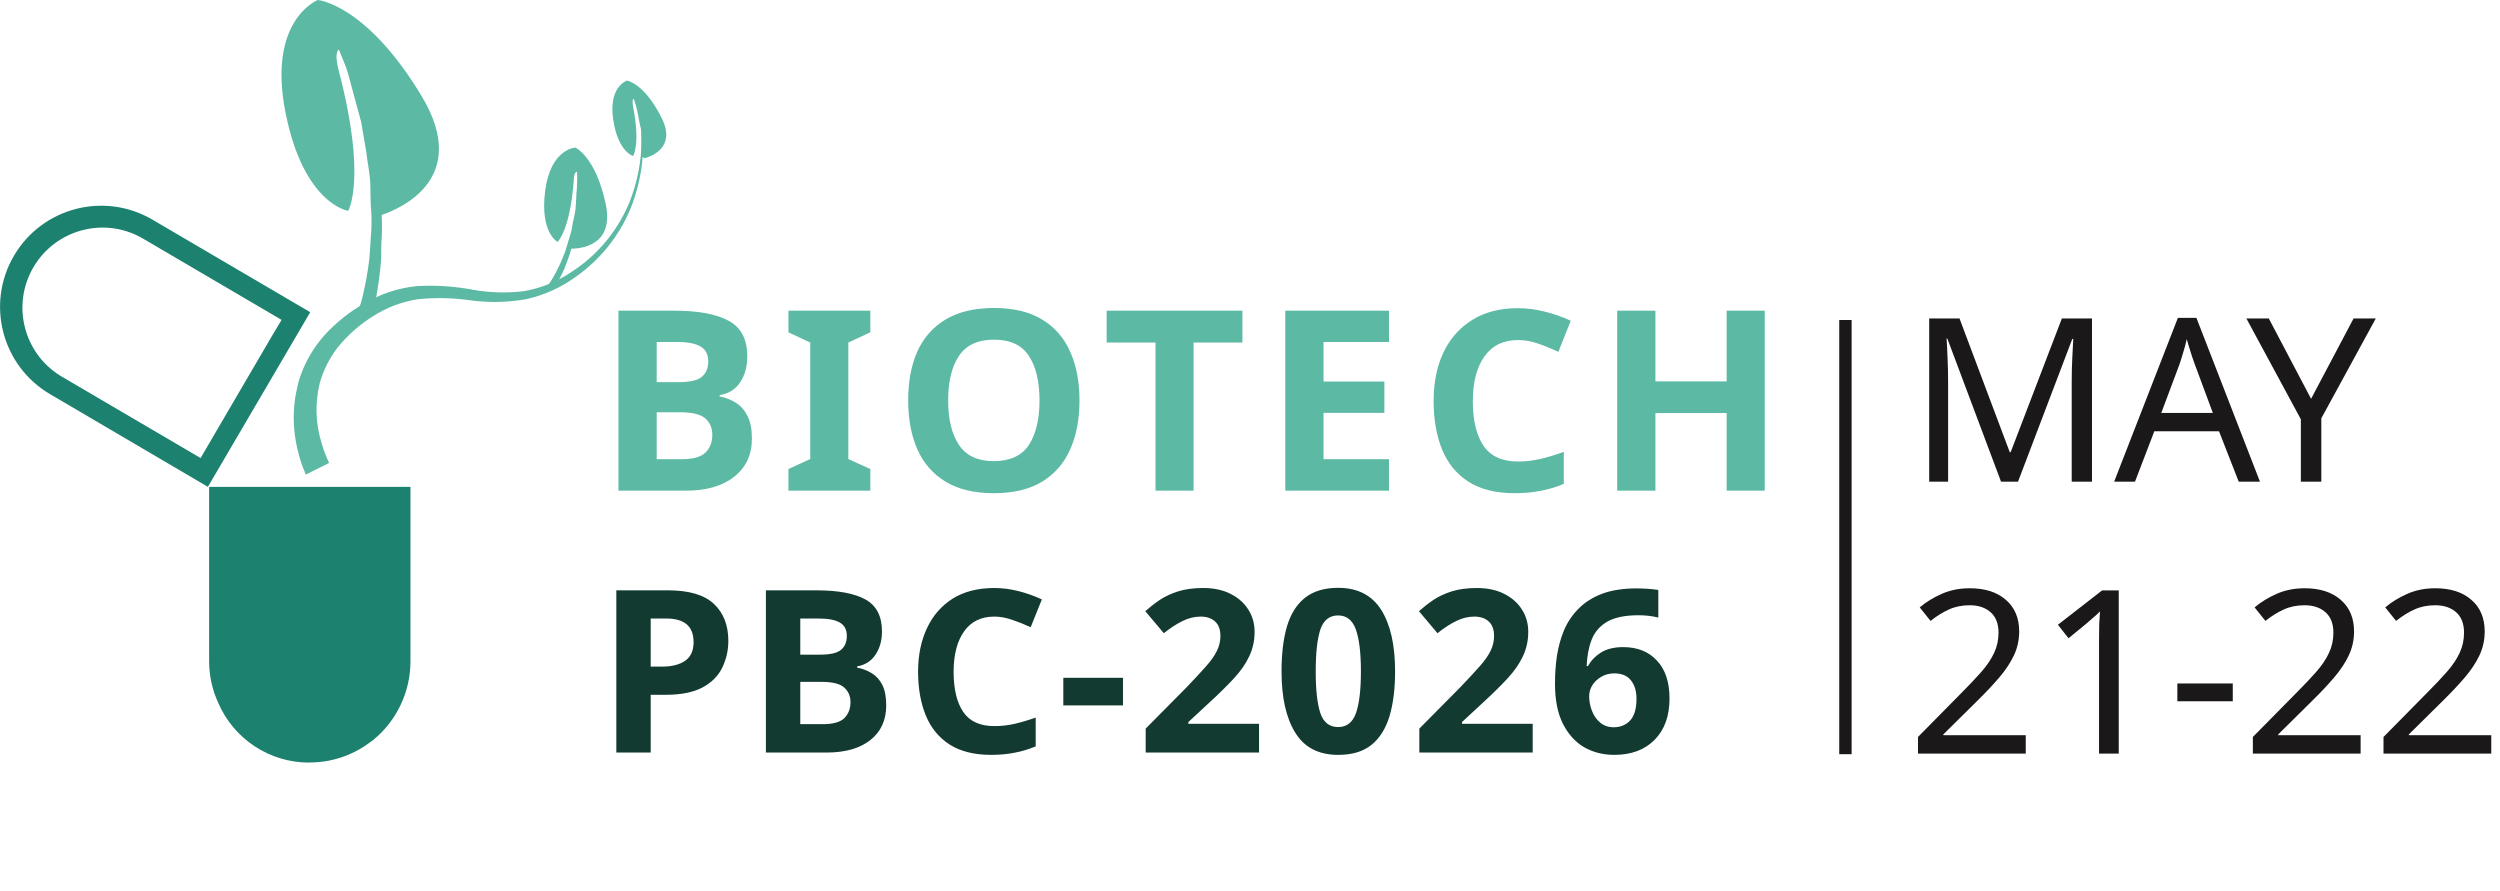
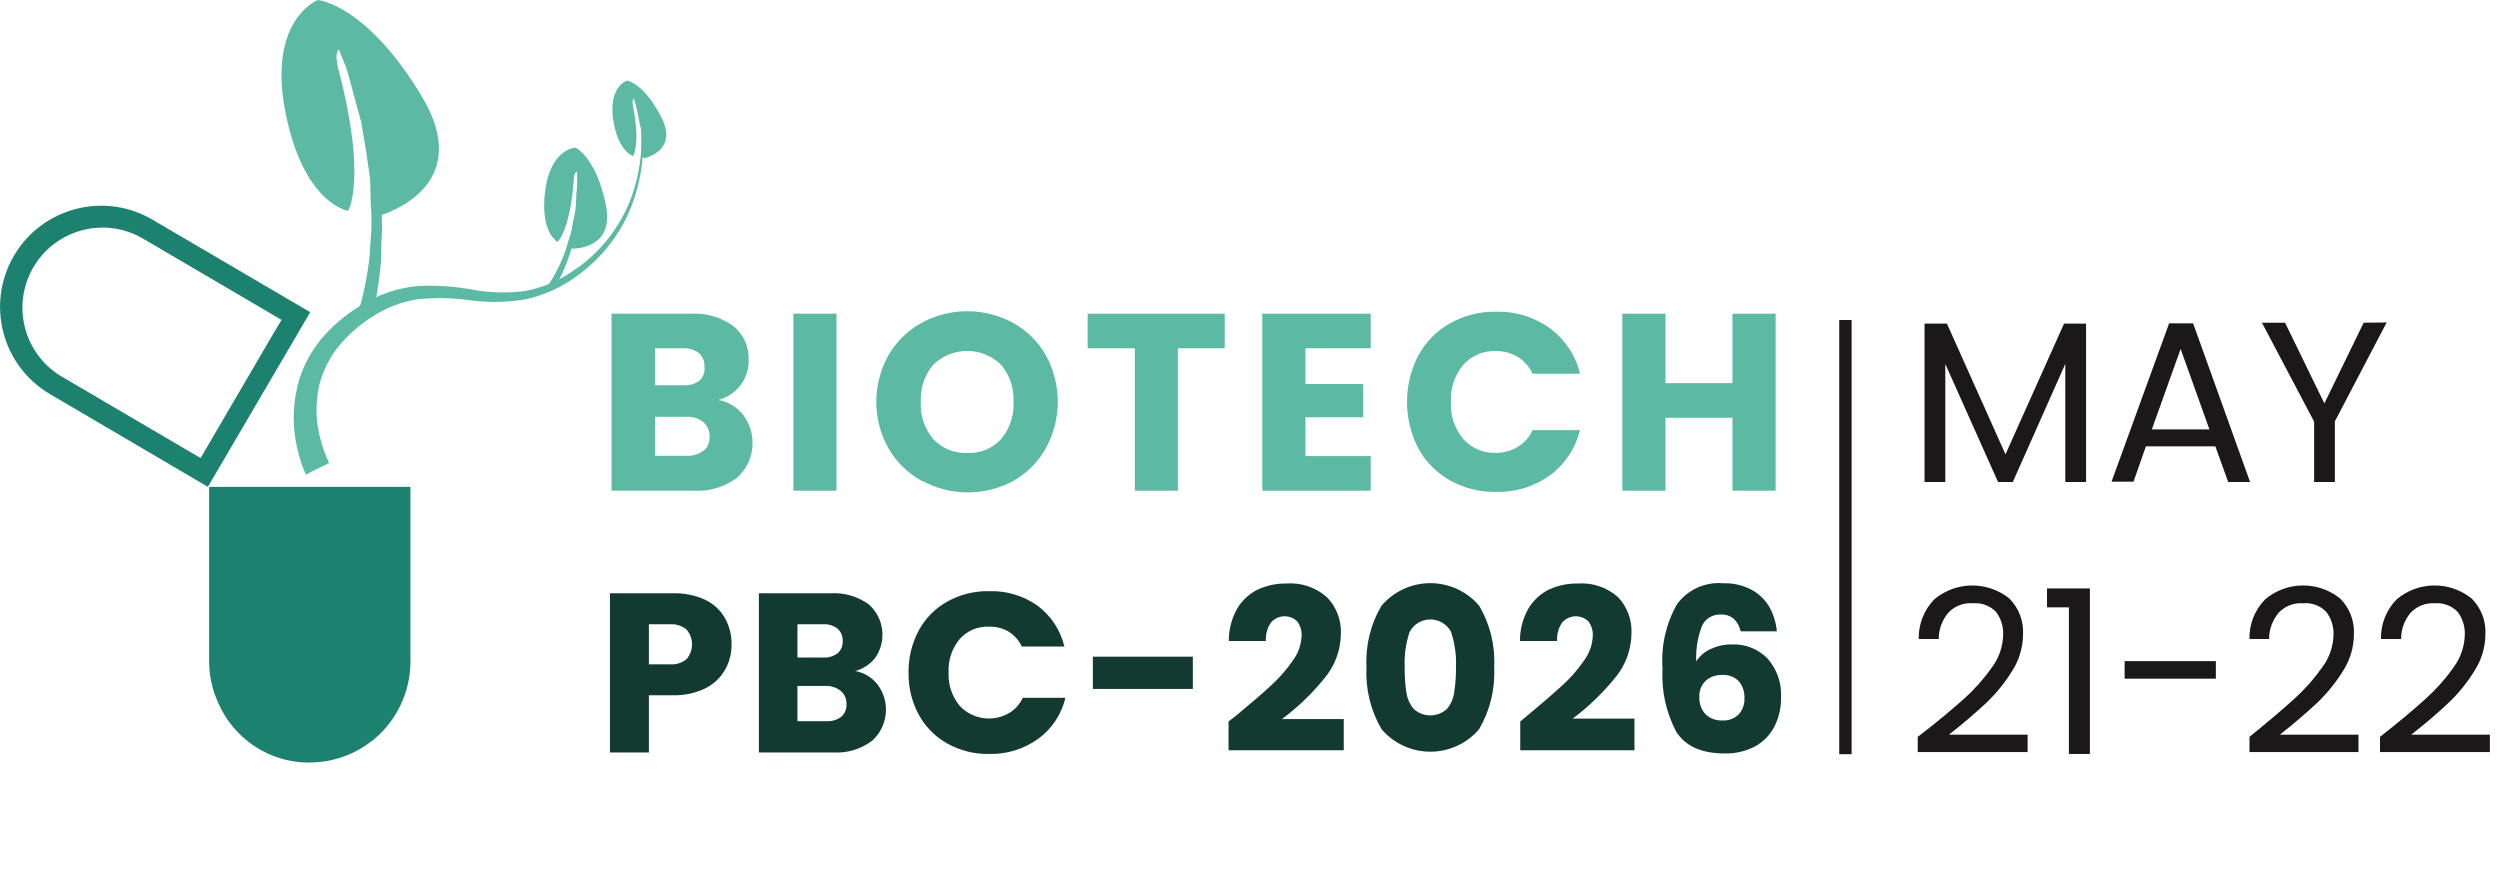
<svg xmlns="http://www.w3.org/2000/svg" id="Layer_1" data-name="Layer 1" viewBox="0 0 202.27 72.03">
  <defs>
-     <style>.cls-1{fill:#1c816e;}.cls-2,.cls-3{fill:#5bb9a4;}.cls-3{font-size:20.39px;font-family:Poppins-Bold, Poppins;font-weight:700;letter-spacing:0.06em;}.cls-4{font-size:18.39px;fill:#123a31;letter-spacing:0.03em;}.cls-5{font-size:18.48px;fill:#1a1818;font-family:Poppins-Regular, Poppins;}.cls-6{fill:none;stroke:#1a1818;stroke-miterlimit:10;}</style>
+     <style>.cls-1{fill:#1c816e;}.cls-2{fill:#5bb9a4;}.cls-3{fill:#123a31;}.cls-4{fill:#1a1818;}</style>
  </defs>
  <path class="cls-1" d="M12.33,17.77A8.18,8.18,0,1,0,4.05,31.89l12.77,7.5L25.1,25.26Zm3.9,19.29L4.91,30.42a6.48,6.48,0,0,1,6.55-11.18l11.32,6.64L22,27.19Z" />
  <path class="cls-1" d="M25,61.69h.06a8.09,8.09,0,0,0,4.78-1.56l.37-.27a8.23,8.23,0,0,0,3-6.36V39.39H16.92V53.51a8,8,0,0,0,.73,3.34A8,8,0,0,0,25,61.7Z" />
  <path class="cls-2" d="M24.74,38.4a1.37,1.37,0,0,0-.07-.16c0-.09-.09-.23-.16-.41a11.87,11.87,0,0,1-.46-1.57,10.88,10.88,0,0,1,.22-5.74,10,10,0,0,1,1.93-3.34,12.91,12.91,0,0,1,3.26-2.62,10.39,10.39,0,0,1,4.24-1.41,18.55,18.55,0,0,1,4.49.28,13.83,13.83,0,0,0,4.25.12A9.9,9.9,0,0,0,46.24,22a12.2,12.2,0,0,0,2.9-2.61,12.58,12.58,0,0,0,1.78-3,14.23,14.23,0,0,0,1-5.17,13.93,13.93,0,0,0-.06-1.49c0-.34,0-.53,0-.53s0,.19.07.53.08.84.11,1.49a14.33,14.33,0,0,1-.87,5.26,12.51,12.51,0,0,1-1.72,3.14,12.68,12.68,0,0,1-2.9,2.8,10.75,10.75,0,0,1-4,1.79,14.64,14.64,0,0,1-4.48.09,17.48,17.48,0,0,0-4.26-.09,9.3,9.3,0,0,0-3.7,1.42,11.64,11.64,0,0,0-2.79,2.48A8.47,8.47,0,0,0,25.87,31,9.05,9.05,0,0,0,26,35.79a10.25,10.25,0,0,0,.45,1.28c.07.14.11.24.15.31l0,.09Z" />
  <path class="cls-2" d="M30.42,24.14a29.5,29.5,0,0,0,.4-2.93c.05-.6,0-1.26.06-1.95a16.93,16.93,0,0,0,0-1.87c1.49-.5,7.2-2.92,3.29-9.52C29.67.33,25.71,0,25.71,0s-4.08,1.6-2.62,9.06,5.08,8,5.08,8,1.53-2.57-.75-11.29c-.36-1.36-.13-1.68,0-1.76a.61.61,0,0,0,.05.12c.2.56.5,1.13.68,1.79s.37,1.35.56,2.07.34,1.24.51,1.87l.42,2.46c.09.86.29,1.7.32,2.55s0,1.54.08,2.28A14.8,14.8,0,0,1,30,19.23c-.05.67-.07,1.31-.14,1.89a25.38,25.38,0,0,1-.5,2.77,8.4,8.4,0,0,1-.28,1l1.05.31A8.62,8.62,0,0,0,30.42,24.14Z" />
  <path class="cls-2" d="M45.06,22.94a11.71,11.71,0,0,0,.6-1.19c.11-.26.2-.54.31-.83a6.24,6.24,0,0,0,.25-.8c.71,0,3.5-.21,2.79-3.6-.82-3.87-2.46-4.58-2.46-4.58s-2,.09-2.44,3.49,1,4.14,1,4.14,1-.88,1.31-4.94c0-.63.19-.74.27-.74s0,0,0,0a8.05,8.05,0,0,1,0,.87q0,.46-.06,1c0,.4-.05.8-.07,1.21l-.12.64c-.12.42-.14.86-.27,1.28s-.2.67-.3,1a6.09,6.09,0,0,1-.32.91c-.12.28-.22.54-.34.78a12.18,12.18,0,0,1-.61,1.12c-.16.25-.27.4-.27.4l.4.28A4.85,4.85,0,0,0,45.06,22.94Z" />
  <path class="cls-2" d="M51.89,12.63c0-.17,0-.34,0-.51a9.21,9.21,0,0,0,0-1c0-.3,0-.6-.08-.9s-.11-.53-.16-.79-.1-.51-.16-.74A5.54,5.54,0,0,0,51.28,8l0,0c-.07,0-.15.13-.06.62.61,3.12,0,4,0,4S50,12.3,49.61,9.65s1.12-3.13,1.12-3.13,1.39.2,2.79,3c1.23,2.41-.83,3.14-1.37,3.28Z" />
-   <text class="cls-3" transform="translate(48.21 39.7)">BIOTECH<tspan class="cls-4">
-       <tspan x="0" y="21.19">PBC-2026</tspan>
-     </tspan>
-   </text>
-   <text class="cls-5" transform="translate(154.29 38.97)">MAY<tspan x="0" y="22">21-22</tspan>
-   </text>
-   <line class="cls-6" x1="149.31" y1="25.89" x2="149.31" y2="61.02" />
+   <path class="cls-2" d="M60.14,33.59a3.77,3.77,0,0,1-.5,5.06,5.3,5.3,0,0,1-3.5,1.05H49.48V25.38h6.44a5.31,5.31,0,0,1,3.41,1,3.32,3.32,0,0,1,1.24,2.71,3.26,3.26,0,0,1-.67,2.1,3.44,3.44,0,0,1-1.76,1.17A3.3,3.3,0,0,1,60.14,33.59ZM53,31.17h2.28a2,2,0,0,0,1.32-.37A1.34,1.34,0,0,0,57,29.69a1.39,1.39,0,0,0-.46-1.13,2,2,0,0,0-1.32-.38H53Zm3.93,5.31a1.39,1.39,0,0,0,.48-1.15,1.49,1.49,0,0,0-.5-1.18,2.05,2.05,0,0,0-1.38-.43H53v3.16h2.57A2.06,2.06,0,0,0,56.89,36.48Z" />
+   <path class="cls-2" d="M67.68,25.38V39.7H64.19V25.38Z" />
+   <path class="cls-2" d="M74.56,38.9a7,7,0,0,1-2.67-2.62,7.69,7.69,0,0,1,0-7.55,7,7,0,0,1,2.67-2.61,7.75,7.75,0,0,1,7.4,0,6.85,6.85,0,0,1,2.65,2.61,7.8,7.8,0,0,1,0,7.55A6.94,6.94,0,0,1,82,38.9a7.73,7.73,0,0,1-7.39,0ZM81,35.52a4.32,4.32,0,0,0,1-3,4.33,4.33,0,0,0-1-3,3.92,3.92,0,0,0-5.5,0,4.31,4.31,0,0,0-1,3,4.33,4.33,0,0,0,1,3,3.56,3.56,0,0,0,2.76,1.13A3.5,3.5,0,0,0,81,35.52Z" />
+   <path class="cls-2" d="M99.09,25.38v2.8H95.3V39.7H91.82V28.18H88v-2.8Z" />
+   <path class="cls-2" d="M105.62,28.18v2.89h4.67v2.69h-4.67V36.9h5.28v2.8h-8.77V25.38h8.77v2.8Z" />
+   <path class="cls-2" d="M114.77,28.74a6.57,6.57,0,0,1,2.56-2.59,7.39,7.39,0,0,1,3.72-.93,7.09,7.09,0,0,1,4.36,1.35,6.45,6.45,0,0,1,2.43,3.67H124a3.08,3.08,0,0,0-1.22-1.37A3.43,3.43,0,0,0,121,28.4a3.37,3.37,0,0,0-2.61,1.12,4.33,4.33,0,0,0-1,3,4.33,4.33,0,0,0,1,3A3.37,3.37,0,0,0,121,36.64a3.43,3.43,0,0,0,1.78-.47A3.08,3.08,0,0,0,124,34.8h3.83a6.43,6.43,0,0,1-2.43,3.66,7.15,7.15,0,0,1-4.36,1.34,7.39,7.39,0,0,1-3.72-.93,6.61,6.61,0,0,1-2.56-2.58,8.2,8.2,0,0,1,0-7.55Z" />
+   <path class="cls-2" d="M143.66,25.38V39.7h-3.49V33.8h-5.42v5.9h-3.49V25.38h3.49V31h5.42V25.38Z" />
+   <path class="cls-3" d="M58.67,54.18a3.77,3.77,0,0,1-1.58,1.5,5.56,5.56,0,0,1-2.65.57H52.5v4.63H49.35V48h5.09a5.94,5.94,0,0,1,2.62.53A3.67,3.67,0,0,1,58.65,50a4.24,4.24,0,0,1,.54,2.15A4.09,4.09,0,0,1,58.67,54.18Zm-3.12-.85a1.84,1.84,0,0,0,0-2.39,1.89,1.89,0,0,0-1.34-.43H52.5v3.24h1.71A1.89,1.89,0,0,0,55.55,53.33Z" />
+   <path class="cls-3" d="M71,55.38a3.38,3.38,0,0,1-.45,4.56,4.76,4.76,0,0,1-3.15.94h-6V48h5.81a4.79,4.79,0,0,1,3.08.9,3.27,3.27,0,0,1,.51,4.34,3.15,3.15,0,0,1-1.59,1.05A3,3,0,0,1,71,55.38ZM64.52,53.2h2.06a1.79,1.79,0,0,0,1.18-.34,1.22,1.22,0,0,0,.42-1,1.24,1.24,0,0,0-.42-1,1.73,1.73,0,0,0-1.18-.35H64.52ZM68.06,58a1.27,1.27,0,0,0,.43-1A1.35,1.35,0,0,0,68,55.88a1.87,1.87,0,0,0-1.24-.38H64.52v2.85h2.32A1.87,1.87,0,0,0,68.06,58Z" />
+   <path class="cls-3" d="M74.34,51a5.82,5.82,0,0,1,2.31-2.33A6.64,6.64,0,0,1,80,47.83,6.45,6.45,0,0,1,83.94,49a5.81,5.81,0,0,1,2.18,3.31H82.67a2.81,2.81,0,0,0-1.1-1.23A3.09,3.09,0,0,0,80,50.7a3,3,0,0,0-2.35,1,3.9,3.9,0,0,0-.9,2.7,3.94,3.94,0,0,0,.9,2.71,3.24,3.24,0,0,0,4,.58,2.81,2.81,0,0,0,1.1-1.23h3.45a5.72,5.72,0,0,1-2.18,3.3A6.52,6.52,0,0,1,80,61a6.64,6.64,0,0,1-3.35-.84,5.88,5.88,0,0,1-2.31-2.33,6.88,6.88,0,0,1-.83-3.4A7,7,0,0,1,74.34,51Z" />
+   <path class="cls-3" d="M96.51,53.13v2.61H88.42V53.13Z" />
+   <path class="cls-3" d="M100,57.91c1.2-1,2.15-1.81,2.84-2.45a11.89,11.89,0,0,0,1.75-2,3.62,3.62,0,0,0,.72-2,1.8,1.8,0,0,0-.35-1.18,1.46,1.46,0,0,0-2.14.1,2.44,2.44,0,0,0-.4,1.48h-3a5.3,5.3,0,0,1,.67-2.61,4,4,0,0,1,1.67-1.55,5.35,5.35,0,0,1,2.31-.49,4.44,4.44,0,0,1,3.3,1.12,4,4,0,0,1,1.12,2.92,5.71,5.71,0,0,1-1.35,3.65,19.25,19.25,0,0,1-3.42,3.28h5V60.7H99.4V58.37Z" />
+   <path class="cls-3" d="M111.78,49a5.19,5.19,0,0,1,7.89,0,8.86,8.86,0,0,1,1.22,5,9,9,0,0,1-1.22,5,5.19,5.19,0,0,1-7.89,0,9,9,0,0,1-1.22-5A8.86,8.86,0,0,1,111.78,49Zm5.62,2.12a1.9,1.9,0,0,0-3.35,0,7.94,7.94,0,0,0-.4,2.86,13.09,13.09,0,0,0,.14,2.07,2.69,2.69,0,0,0,.6,1.32,2,2,0,0,0,2.67,0,2.59,2.59,0,0,0,.59-1.32A11.87,11.87,0,0,0,117.8,54,7.94,7.94,0,0,0,117.4,51.13Z" />
+   <path class="cls-3" d="M123.56,57.91c1.2-1,2.14-1.81,2.84-2.45a11.89,11.89,0,0,0,1.75-2,3.62,3.62,0,0,0,.72-2,1.8,1.8,0,0,0-.35-1.18,1.46,1.46,0,0,0-2.14.1,2.44,2.44,0,0,0-.4,1.48h-3a5.2,5.2,0,0,1,.67-2.61,4,4,0,0,1,1.67-1.55,5.35,5.35,0,0,1,2.31-.49,4.44,4.44,0,0,1,3.3,1.12A4,4,0,0,1,132,51.21a5.7,5.7,0,0,1-1.34,3.65,19.25,19.25,0,0,1-3.42,3.28h5V60.7H123V58.37Z" />
+   <path class="cls-3" d="M140.27,50.06a1.54,1.54,0,0,0-1.05-.34,1.58,1.58,0,0,0-1.51.91,7,7,0,0,0-.47,2.88,2.74,2.74,0,0,1,1.16-1,3.91,3.91,0,0,1,1.69-.37A3.82,3.82,0,0,1,143,53.27a4.4,4.4,0,0,1,1.1,3.18,5,5,0,0,1-.55,2.36A3.88,3.88,0,0,1,142,60.39a5,5,0,0,1-2.45.57c-1.89,0-3.2-.59-3.94-1.78a9.76,9.76,0,0,1-1.1-5.1,9.22,9.22,0,0,1,1.17-5.19,4.19,4.19,0,0,1,3.74-1.7,4.6,4.6,0,0,1,2.32.54,3.71,3.71,0,0,1,1.44,1.42,4.93,4.93,0,0,1,.58,1.93h-2.93A1.89,1.89,0,0,0,140.27,50.06Zm-2.25,5a1.72,1.72,0,0,0-.53,1.34A1.94,1.94,0,0,0,138,57.8a1.86,1.86,0,0,0,1.39.49,1.69,1.69,0,0,0,1.28-.49,1.83,1.83,0,0,0,.47-1.33,2,2,0,0,0-.46-1.36,1.73,1.73,0,0,0-1.33-.5A1.9,1.9,0,0,0,138,55.08Z" />
+   <path class="cls-4" d="M168.78,26.18V39H167.1V29.44L162.85,39h-1.19l-4.27-9.55V39h-1.68V26.18h1.81l4.74,10.58L167,26.18Z" />
+   <path class="cls-4" d="M179.24,36.11h-5.62l-1,2.86h-1.78l4.66-12.81h1.94L182.05,39h-1.77Zm-.48-1.37-2.33-6.51-2.33,6.51Z" />
+   <path class="cls-4" d="M193.1,26.09l-4.19,8V39h-1.68V34.11l-4.22-8h1.87l3.18,6.53,3.18-6.53Z" />
+   <path class="cls-4" d="M158.91,56.53A15,15,0,0,0,161.16,54a4.56,4.56,0,0,0,.91-2.6,2.88,2.88,0,0,0-.58-1.9,2.33,2.33,0,0,0-1.88-.69,2.44,2.44,0,0,0-2,.79,3.29,3.29,0,0,0-.75,2.1h-1.62a4.48,4.48,0,0,1,1.25-3.2,4.79,4.79,0,0,1,6.08-.08,3.83,3.83,0,0,1,1.11,2.91,5.52,5.52,0,0,1-.91,3,12.78,12.78,0,0,1-2.08,2.55c-.78.73-1.77,1.59-3,2.56h6.36v1.41h-8.89V59.62C156.8,58.37,158,57.34,158.91,56.53Z" />
+   <path class="cls-4" d="M165.62,49.14V47.61h3.47V61h-1.7V49.14Z" />
+   <path class="cls-4" d="M179.28,53.49v1.42H171.9V53.49Z" />
+   <path class="cls-4" d="M185.64,56.53A15.35,15.35,0,0,0,187.88,54a4.58,4.58,0,0,0,.92-2.6,2.88,2.88,0,0,0-.59-1.9,2.3,2.3,0,0,0-1.87-.69,2.44,2.44,0,0,0-2,.79,3.29,3.29,0,0,0-.75,2.1H182a4.44,4.44,0,0,1,1.26-3.2,4.77,4.77,0,0,1,6.07-.08,3.8,3.8,0,0,1,1.12,2.91,5.52,5.52,0,0,1-.91,3,13.14,13.14,0,0,1-2.08,2.55c-.78.73-1.77,1.59-3,2.56h6.36v1.41H182V59.62Q184.3,57.75,185.64,56.53Z" />
+   <path class="cls-4" d="M196.26,56.53A15,15,0,0,0,198.51,54a4.56,4.56,0,0,0,.91-2.6,2.88,2.88,0,0,0-.58-1.9,2.32,2.32,0,0,0-1.87-.69,2.44,2.44,0,0,0-1.95.79,3.24,3.24,0,0,0-.75,2.1h-1.63a4.44,4.44,0,0,1,1.26-3.2,4.77,4.77,0,0,1,6.07-.08,3.8,3.8,0,0,1,1.12,2.91,5.53,5.53,0,0,1-.92,3,12.78,12.78,0,0,1-2.08,2.55c-.77.73-1.76,1.59-3,2.56h6.36v1.41h-8.89V59.62C194.15,58.37,195.38,57.34,196.26,56.53Z" />
+   <rect class="cls-4" x="148.81" y="25.89" width="1" height="35.13" />
</svg>
